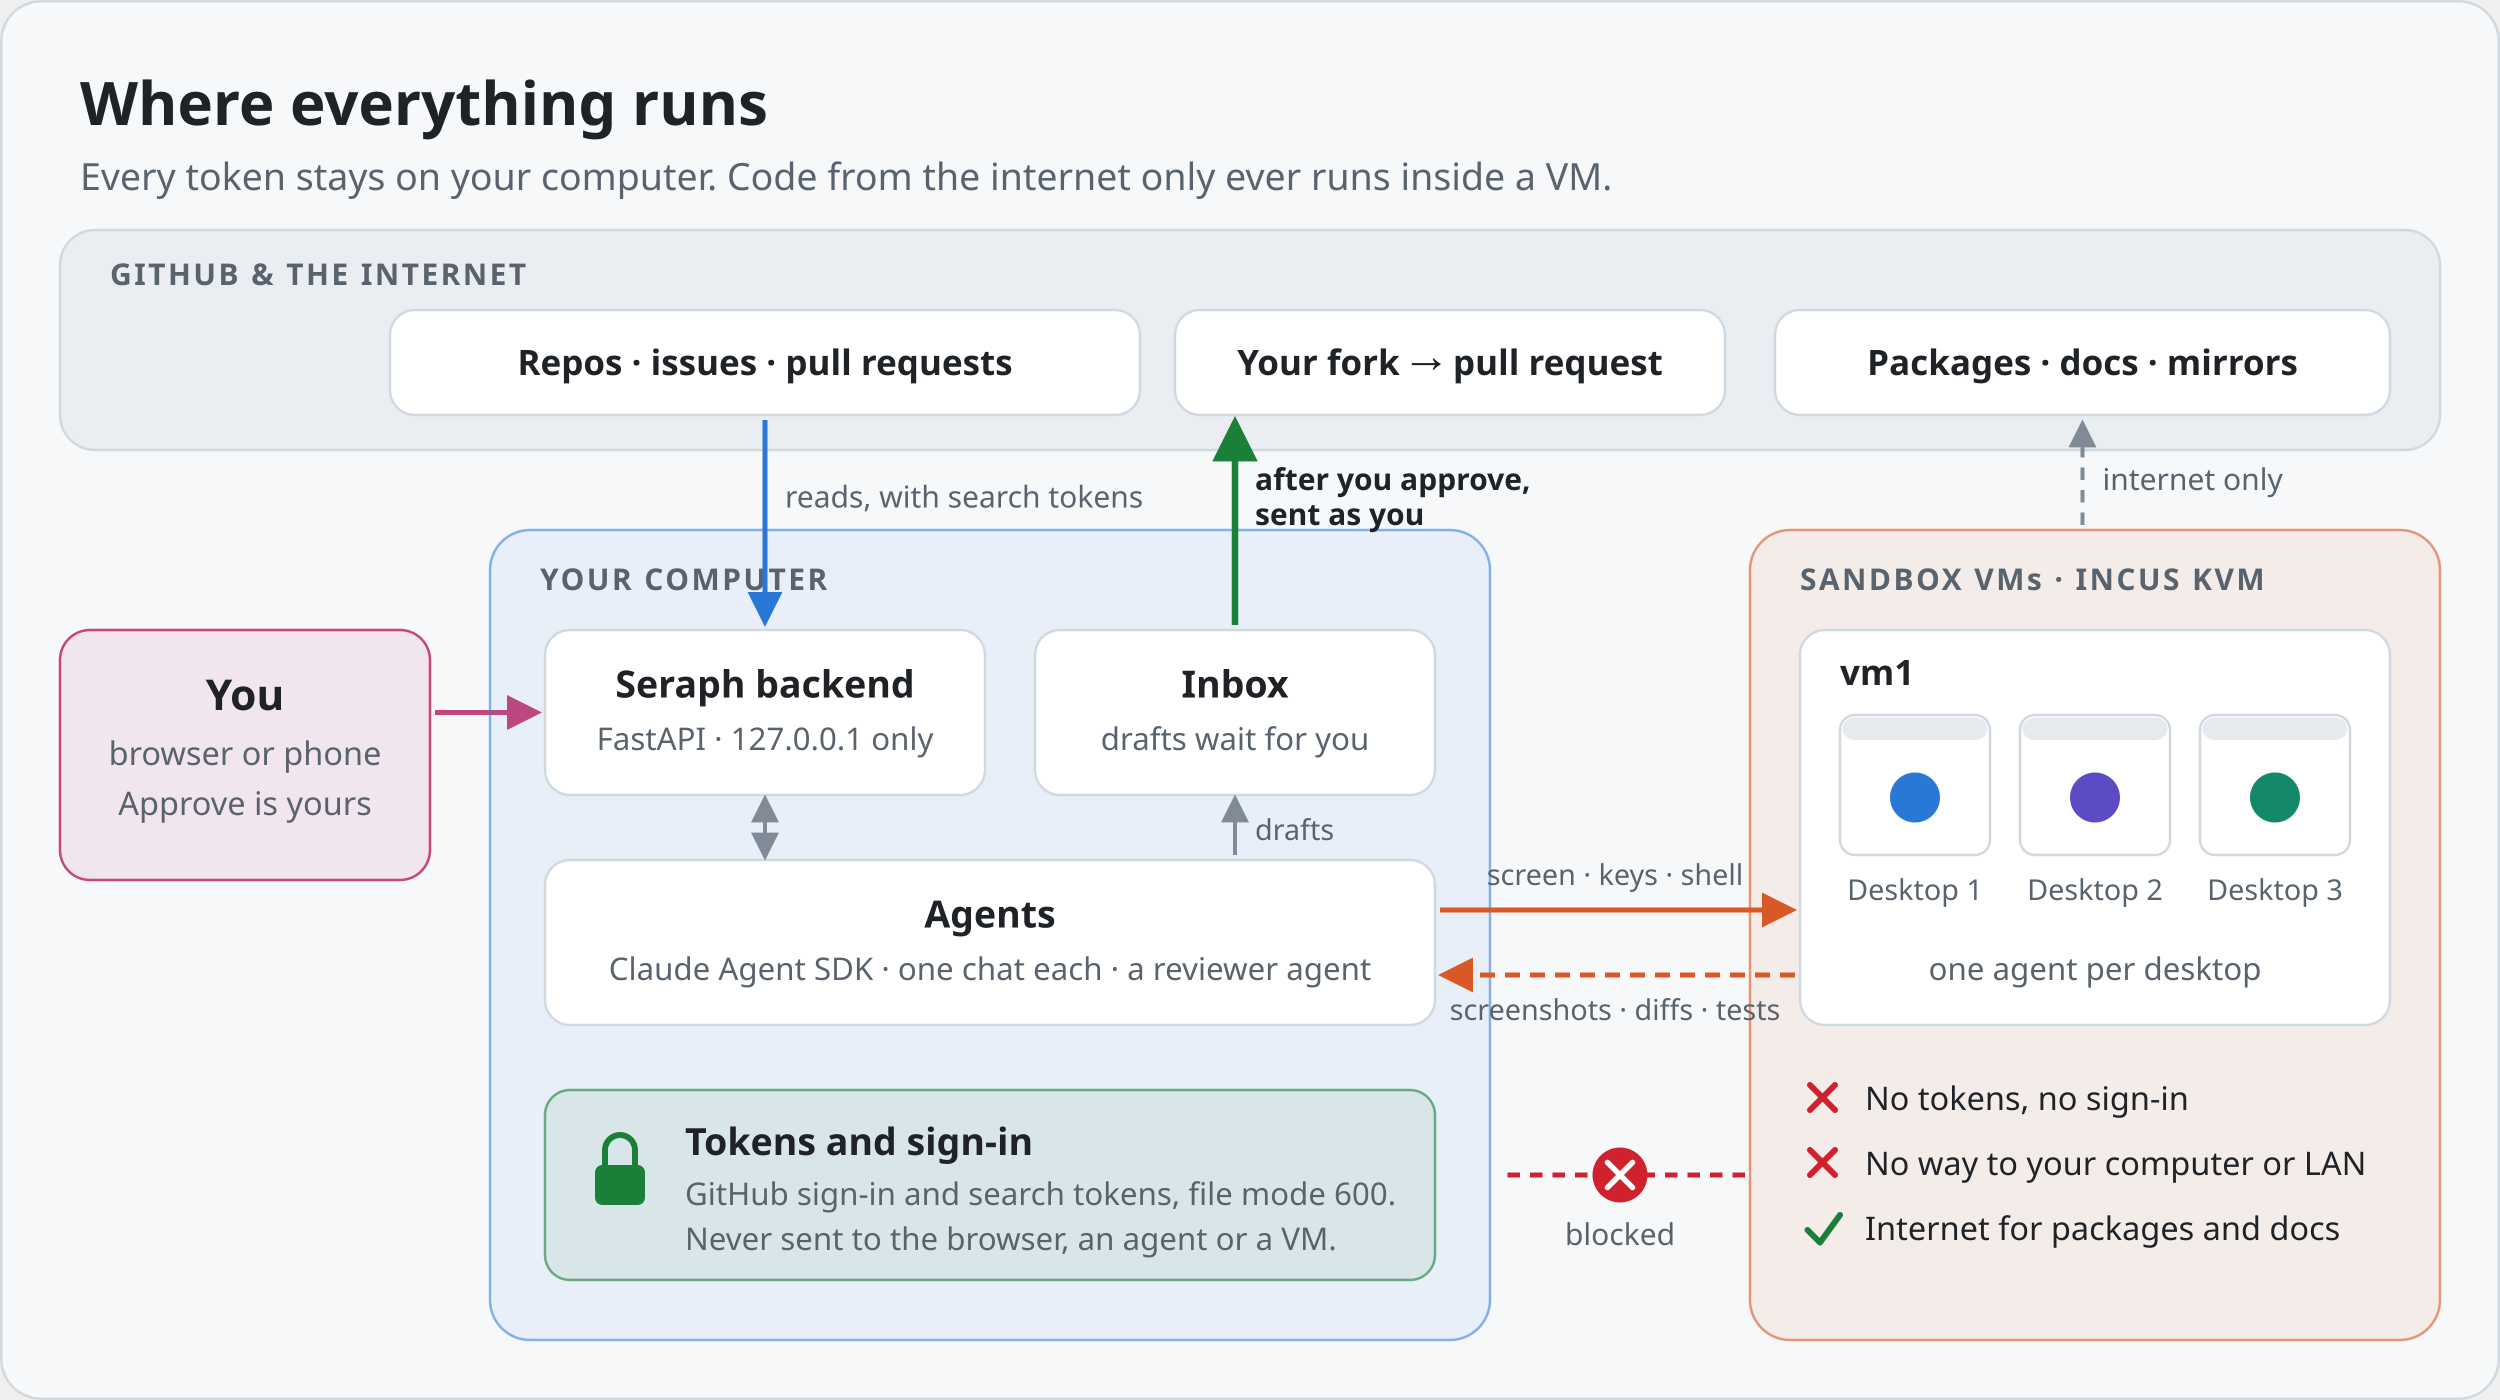
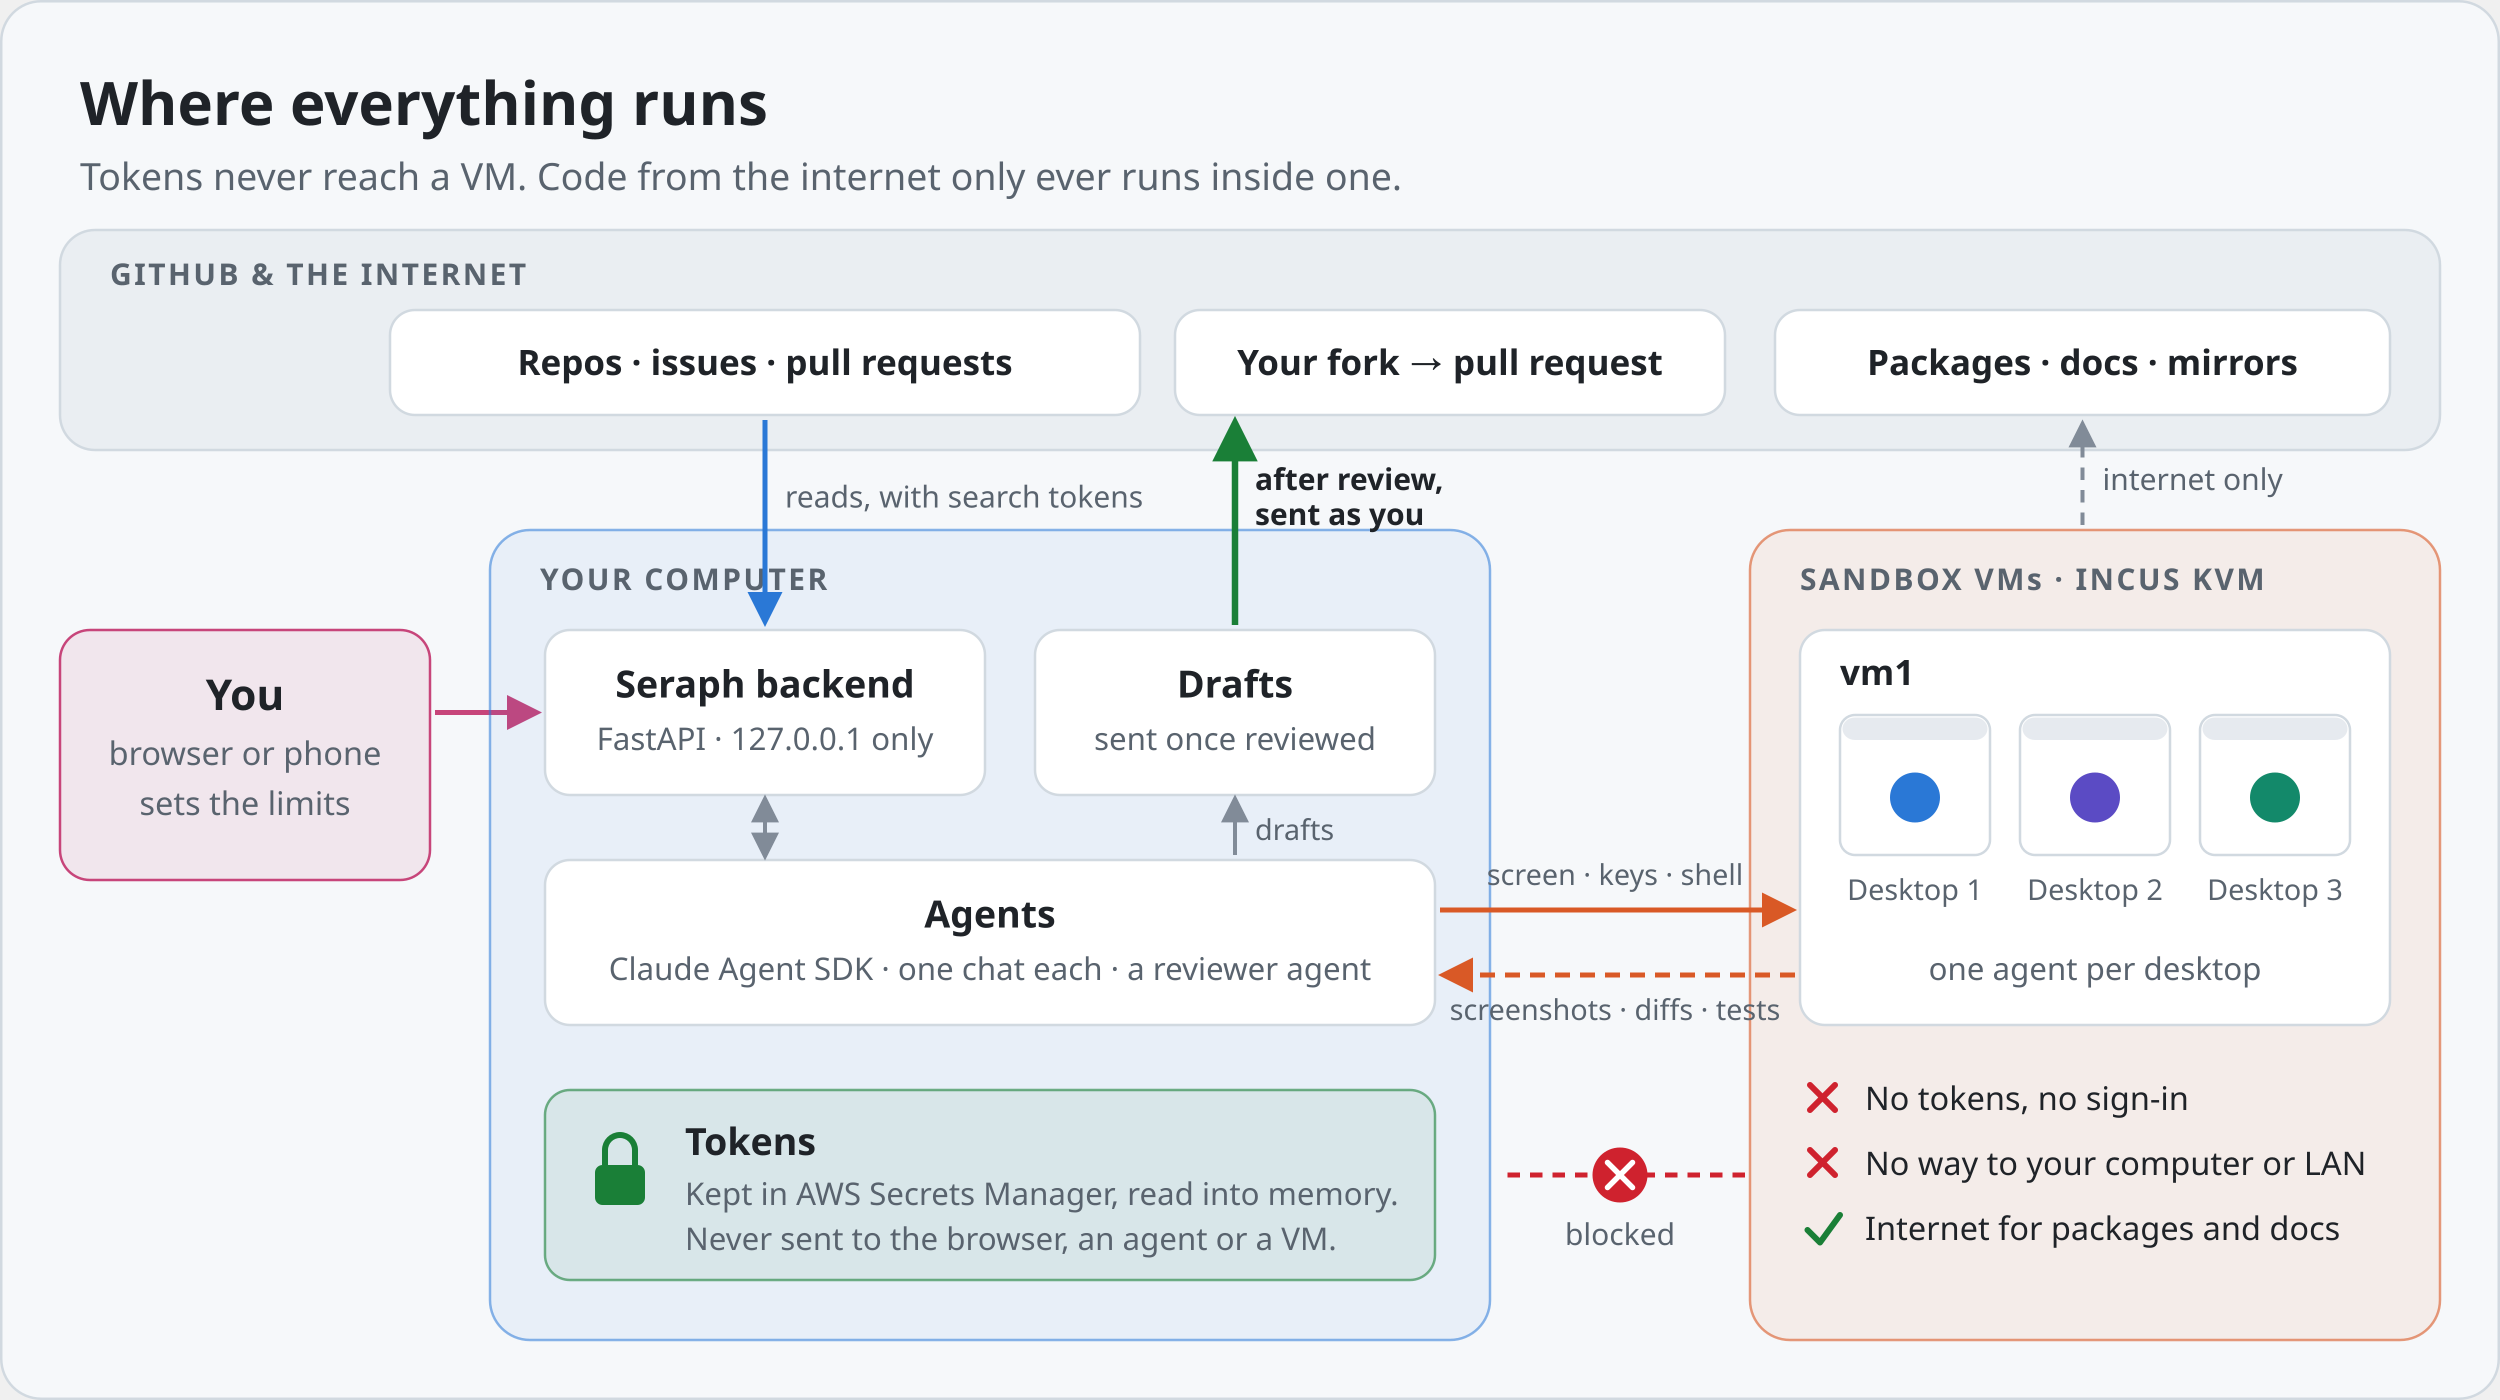
- <svg xmlns="http://www.w3.org/2000/svg" viewBox="0 0 1000 560" width="1000" height="560" role="img" aria-label="Where everything runs. GitHub and the internet on top. Your computer runs the Seraph backend (FastAPI, 127.0.0.1 only), the Inbox, the agents (Claude Agent SDK) and keeps every token. It reads GitHub with search tokens and writes to GitHub only after you approve, as you. Sandbox VMs (Incus KVM) hold one agent per desktop; the agents drive them with screen, keys and shell and get back screenshots, diffs and test results. VMs have no tokens, reach the internet only, and are blocked from your computer and local network." font-family="-apple-system, BlinkMacSystemFont, 'Segoe UI', 'Noto Sans', Helvetica, Arial, sans-serif">
+ <svg xmlns="http://www.w3.org/2000/svg" viewBox="0 0 1000 560" width="1000" height="560" role="img" aria-label="Where everything runs. GitHub and the internet on top. Your computer runs the Seraph backend (FastAPI, 127.0.0.1 only), the drafts, the agents (Claude Agent SDK) and every token. It reads GitHub with search tokens and writes to GitHub after a reviewer agent passes a draft, as you. Sandbox VMs (Incus KVM) hold one agent per desktop; the agents drive them with screen, keys and shell and get back screenshots, diffs and test results. VMs have no tokens, reach the internet only, and are blocked from your computer and local network." font-family="-apple-system, BlinkMacSystemFont, 'Segoe UI', 'Noto Sans', Helvetica, Arial, sans-serif">
  <style>
    .bg { fill: #f6f8fa; stroke: #d1d9e0; }
    .zone { fill: #eaeef2; stroke: #d1d9e0; }
    .card { fill: #ffffff; stroke: #d1d9e0; }
    .bar { fill: #e6eaef; }
    .t { fill: #1f2328; }
    .m { fill: #59636e; }
    .lab { fill: #59636e; font-size: 12px; font-weight: 700; letter-spacing: 0.08em; }
    .ln { fill: none; stroke: #818b98; stroke-width: 1.6; }
    .hd { fill: #818b98; }
    @media (prefers-color-scheme: dark) {
      .bg { fill: #151b23; stroke: #3d444d; }
      .zone { fill: #212830; stroke: #3d444d; }
      .card { fill: #0d1117; stroke: #3d444d; }
      .bar { fill: #262c36; }
      .t { fill: #f0f6fc; }
      .m { fill: #9198a1; }
      .lab { fill: #9198a1; }
      .ln { stroke: #656c76; }
      .hd { fill: #656c76; }
    }
  </style>
  <defs>
    <marker id="head" viewBox="0 0 10 10" refX="8" refY="5" markerWidth="7" markerHeight="7" orient="auto-start-reverse">
      <path d="M0 0 L10 5 L0 10 z" class="hd" />
    </marker>
    <marker id="blue-head" viewBox="0 0 10 10" refX="8" refY="5" markerWidth="7" markerHeight="7" orient="auto-start-reverse">
      <path d="M0 0 L10 5 L0 10 z" fill="#2a78d6" />
    </marker>
    <marker id="green-head" viewBox="0 0 10 10" refX="8" refY="5" markerWidth="7" markerHeight="7" orient="auto-start-reverse">
      <path d="M0 0 L10 5 L0 10 z" fill="#1a7f37" />
    </marker>
    <marker id="orange-head" viewBox="0 0 10 10" refX="8" refY="5" markerWidth="7" markerHeight="7" orient="auto-start-reverse">
      <path d="M0 0 L10 5 L0 10 z" fill="#d95926" />
    </marker>
    <marker id="magenta-head" viewBox="0 0 10 10" refX="8" refY="5" markerWidth="7" markerHeight="7" orient="auto-start-reverse">
      <path d="M0 0 L10 5 L0 10 z" fill="#c7457a" />
    </marker>
  </defs>
  <rect class="bg" x="0.5" y="0.5" width="999" height="559" rx="16" />
  <text class="t" x="32" y="50" font-size="24" font-weight="700">Where everything runs</text>
-   <text class="m" x="32" y="76" font-size="15">Every token stays on your computer. Code from the internet only ever runs inside a VM.</text>
+   <text class="m" x="32" y="76" font-size="15">Tokens never reach a VM. Code from the internet only ever runs inside one.</text>
  <rect class="zone" x="24" y="92" width="952" height="88" rx="14" />
  <text class="lab" x="44" y="114">GITHUB &amp; THE INTERNET</text>
  <rect class="card" x="156" y="124" width="300" height="42" rx="10" />
  <text class="t" x="306" y="150" font-size="14" font-weight="600" text-anchor="middle">Repos · issues · pull requests</text>
  <rect class="card" x="470" y="124" width="220" height="42" rx="10" />
  <text class="t" x="580" y="150" font-size="14" font-weight="600" text-anchor="middle">Your fork → pull request</text>
  <rect class="card" x="710" y="124" width="246" height="42" rx="10" />
  <text class="t" x="833" y="150" font-size="14" font-weight="600" text-anchor="middle">Packages · docs · mirrors</text>
  <rect x="24" y="252" width="148" height="100" rx="12" fill="#c7457a" fill-opacity="0.10" stroke="#c7457a" />
  <text class="t" x="98" y="284" font-size="17" font-weight="700" text-anchor="middle">You</text>
  <text class="m" x="98" y="306" font-size="13" text-anchor="middle">browser or phone</text>
-   <text class="m" x="98" y="326" font-size="13" text-anchor="middle">Approve is yours</text>
+   <text class="m" x="98" y="326" font-size="13" text-anchor="middle">sets the limits</text>
  <line x1="174" y1="285" x2="214" y2="285" stroke="#c7457a" stroke-width="2" marker-end="url(#magenta-head)" />
  <rect x="196" y="212" width="400" height="324" rx="16" fill="#2a78d6" fill-opacity="0.07" stroke="#2a78d6" stroke-opacity="0.55" />
  <text class="lab" x="216" y="236">YOUR COMPUTER</text>
  <rect class="card" x="218" y="252" width="176" height="66" rx="10" />
  <text class="t" x="306" y="279" font-size="15" font-weight="700" text-anchor="middle">Seraph backend</text>
  <text class="m" x="306" y="300" font-size="12.5" text-anchor="middle">FastAPI · 127.0.0.1 only</text>
  <rect class="card" x="414" y="252" width="160" height="66" rx="10" />
-   <text class="t" x="494" y="279" font-size="15" font-weight="700" text-anchor="middle">Inbox</text>
-   <text class="m" x="494" y="300" font-size="12.5" text-anchor="middle">drafts wait for you</text>
+   <text class="t" x="494" y="279" font-size="15" font-weight="700" text-anchor="middle">Drafts</text>
+   <text class="m" x="494" y="300" font-size="12.5" text-anchor="middle">sent once reviewed</text>
  <rect class="card" x="218" y="344" width="356" height="66" rx="10" />
  <text class="t" x="396" y="371" font-size="15" font-weight="700" text-anchor="middle">Agents</text>
  <text class="m" x="396" y="392" font-size="12.5" text-anchor="middle">Claude Agent SDK · one chat each · a reviewer agent</text>
  <line class="ln" x1="306" y1="320" x2="306" y2="342" marker-start="url(#head)" marker-end="url(#head)" />
  <line class="ln" x1="494" y1="342" x2="494" y2="320" marker-end="url(#head)" />
  <text class="m" x="502" y="336" font-size="11.5">drafts</text>
  <rect x="218" y="436" width="356" height="76" rx="10" fill="#1a7f37" fill-opacity="0.08" stroke="#1a7f37" stroke-opacity="0.6" />
  <rect x="238" y="466" width="20" height="16" rx="3" fill="#1a7f37" />
  <path d="M242 466 V460 A6 6 0 0 1 254 460 V466" fill="none" stroke="#1a7f37" stroke-width="2.4" />
-   <text class="t" x="274" y="462" font-size="15" font-weight="700">Tokens and sign-in</text>
-   <text class="m" x="274" y="482" font-size="12.5">GitHub sign-in and search tokens, file mode 600.</text>
+   <text class="t" x="274" y="462" font-size="15" font-weight="700">Tokens</text>
+   <text class="m" x="274" y="482" font-size="12.5">Kept in AWS Secrets Manager, read into memory.</text>
  <text class="m" x="274" y="500" font-size="12.5">Never sent to the browser, an agent or a VM.</text>
  <line x1="306" y1="168" x2="306" y2="248" stroke="#2a78d6" stroke-width="2" marker-end="url(#blue-head)" />
  <text class="m" x="314" y="203" font-size="12">reads, with search tokens</text>
  <line x1="494" y1="250" x2="494" y2="170" stroke="#1a7f37" stroke-width="2.6" marker-end="url(#green-head)" />
-   <text class="t" x="502" y="196" font-size="12" font-weight="600">after you approve,</text>
+   <text class="t" x="502" y="196" font-size="12" font-weight="600">after review,</text>
  <text class="t" x="502" y="210" font-size="12" font-weight="600">sent as you</text>
  <rect x="700" y="212" width="276" height="324" rx="16" fill="#d95926" fill-opacity="0.08" stroke="#d95926" stroke-opacity="0.6" />
  <text class="lab" x="720" y="236">SANDBOX VMs · INCUS KVM</text>
  <rect class="card" x="720" y="252" width="236" height="158" rx="10" />
  <text class="t" x="736" y="274" font-size="14" font-weight="700">vm1</text>
  <rect class="card" x="736" y="286" width="60" height="56" rx="6" />
  <rect class="bar" x="737" y="287" width="58" height="9" rx="5" />
  <circle cx="766" cy="319" r="10" fill="#2a78d6" />
  <rect class="card" x="808" y="286" width="60" height="56" rx="6" />
  <rect class="bar" x="809" y="287" width="58" height="9" rx="5" />
  <circle cx="838" cy="319" r="10" fill="#5b4bc4" />
  <rect class="card" x="880" y="286" width="60" height="56" rx="6" />
  <rect class="bar" x="881" y="287" width="58" height="9" rx="5" />
  <circle cx="910" cy="319" r="10" fill="#13896a" />
  <g class="m" font-size="11.5" text-anchor="middle">
    <text x="766" y="360">Desktop 1</text>
    <text x="838" y="360">Desktop 2</text>
    <text x="910" y="360">Desktop 3</text>
  </g>
  <text class="m" x="838" y="392" font-size="12.5" text-anchor="middle">one agent per desktop</text>
  <line x1="576" y1="364" x2="716" y2="364" stroke="#d95926" stroke-width="2" marker-end="url(#orange-head)" />
  <text class="m" x="646" y="354" font-size="11.5" text-anchor="middle">screen · keys · shell</text>
  <line x1="718" y1="390" x2="578" y2="390" stroke="#d95926" stroke-width="2" stroke-dasharray="6 4" marker-end="url(#orange-head)" />
  <text class="m" x="646" y="408" font-size="11.5" text-anchor="middle">screenshots · diffs · tests</text>
  <line class="ln" x1="833" y1="210" x2="833" y2="170" stroke-dasharray="5 4" marker-end="url(#head)" />
  <text class="m" x="841" y="196" font-size="12">internet only</text>
  <g font-size="13">
    <path d="M724 434 L734 444 M734 434 L724 444" stroke="#cf222e" stroke-width="2.4" stroke-linecap="round" />
    <text class="t" x="746" y="444">No tokens, no sign-in</text>
    <path d="M724 460 L734 470 M734 460 L724 470" stroke="#cf222e" stroke-width="2.4" stroke-linecap="round" />
    <text class="t" x="746" y="470">No way to your computer or LAN</text>
    <path d="M723 492 L728 497 L736 486" fill="none" stroke="#1a7f37" stroke-width="2.4" stroke-linecap="round" stroke-linejoin="round" />
    <text class="t" x="746" y="496">Internet for packages and docs</text>
  </g>
  <line x1="698" y1="470" x2="600" y2="470" stroke="#cf222e" stroke-width="2" stroke-dasharray="5 4" />
  <circle cx="648" cy="470" r="11" fill="#cf222e" />
  <path d="M643 465 L653 475 M653 465 L643 475" stroke="#ffffff" stroke-width="2.2" stroke-linecap="round" />
  <text class="m" x="648" y="498" font-size="12" text-anchor="middle">blocked</text>
</svg>
